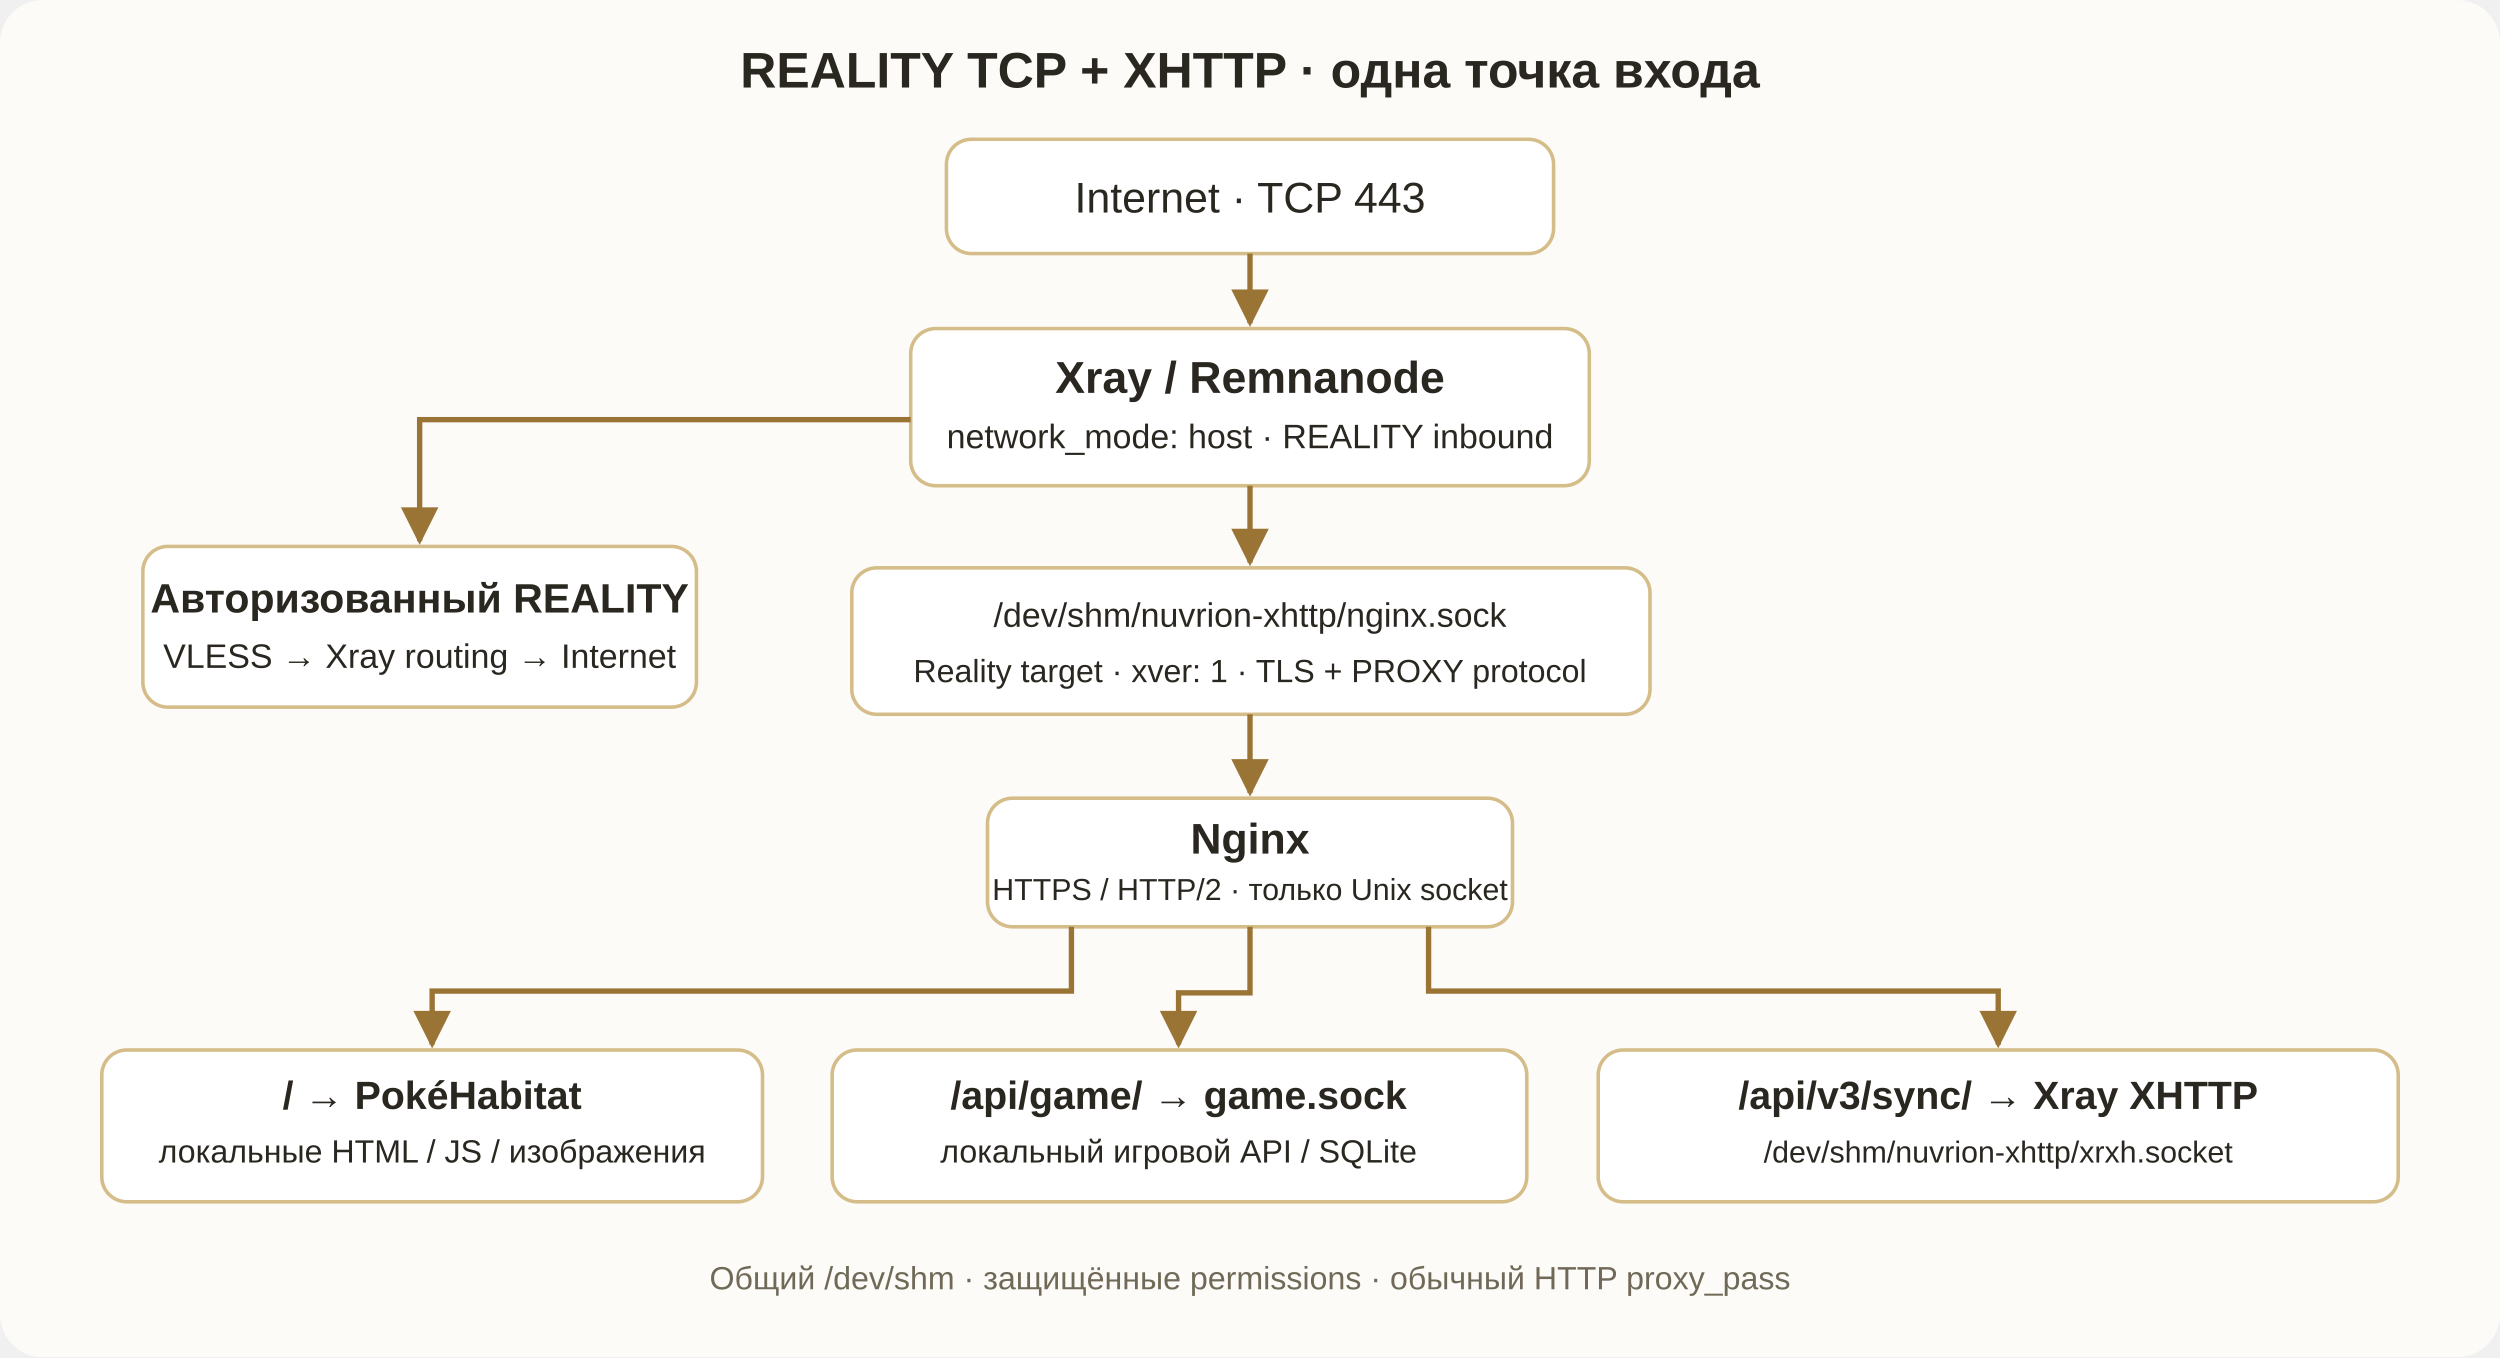
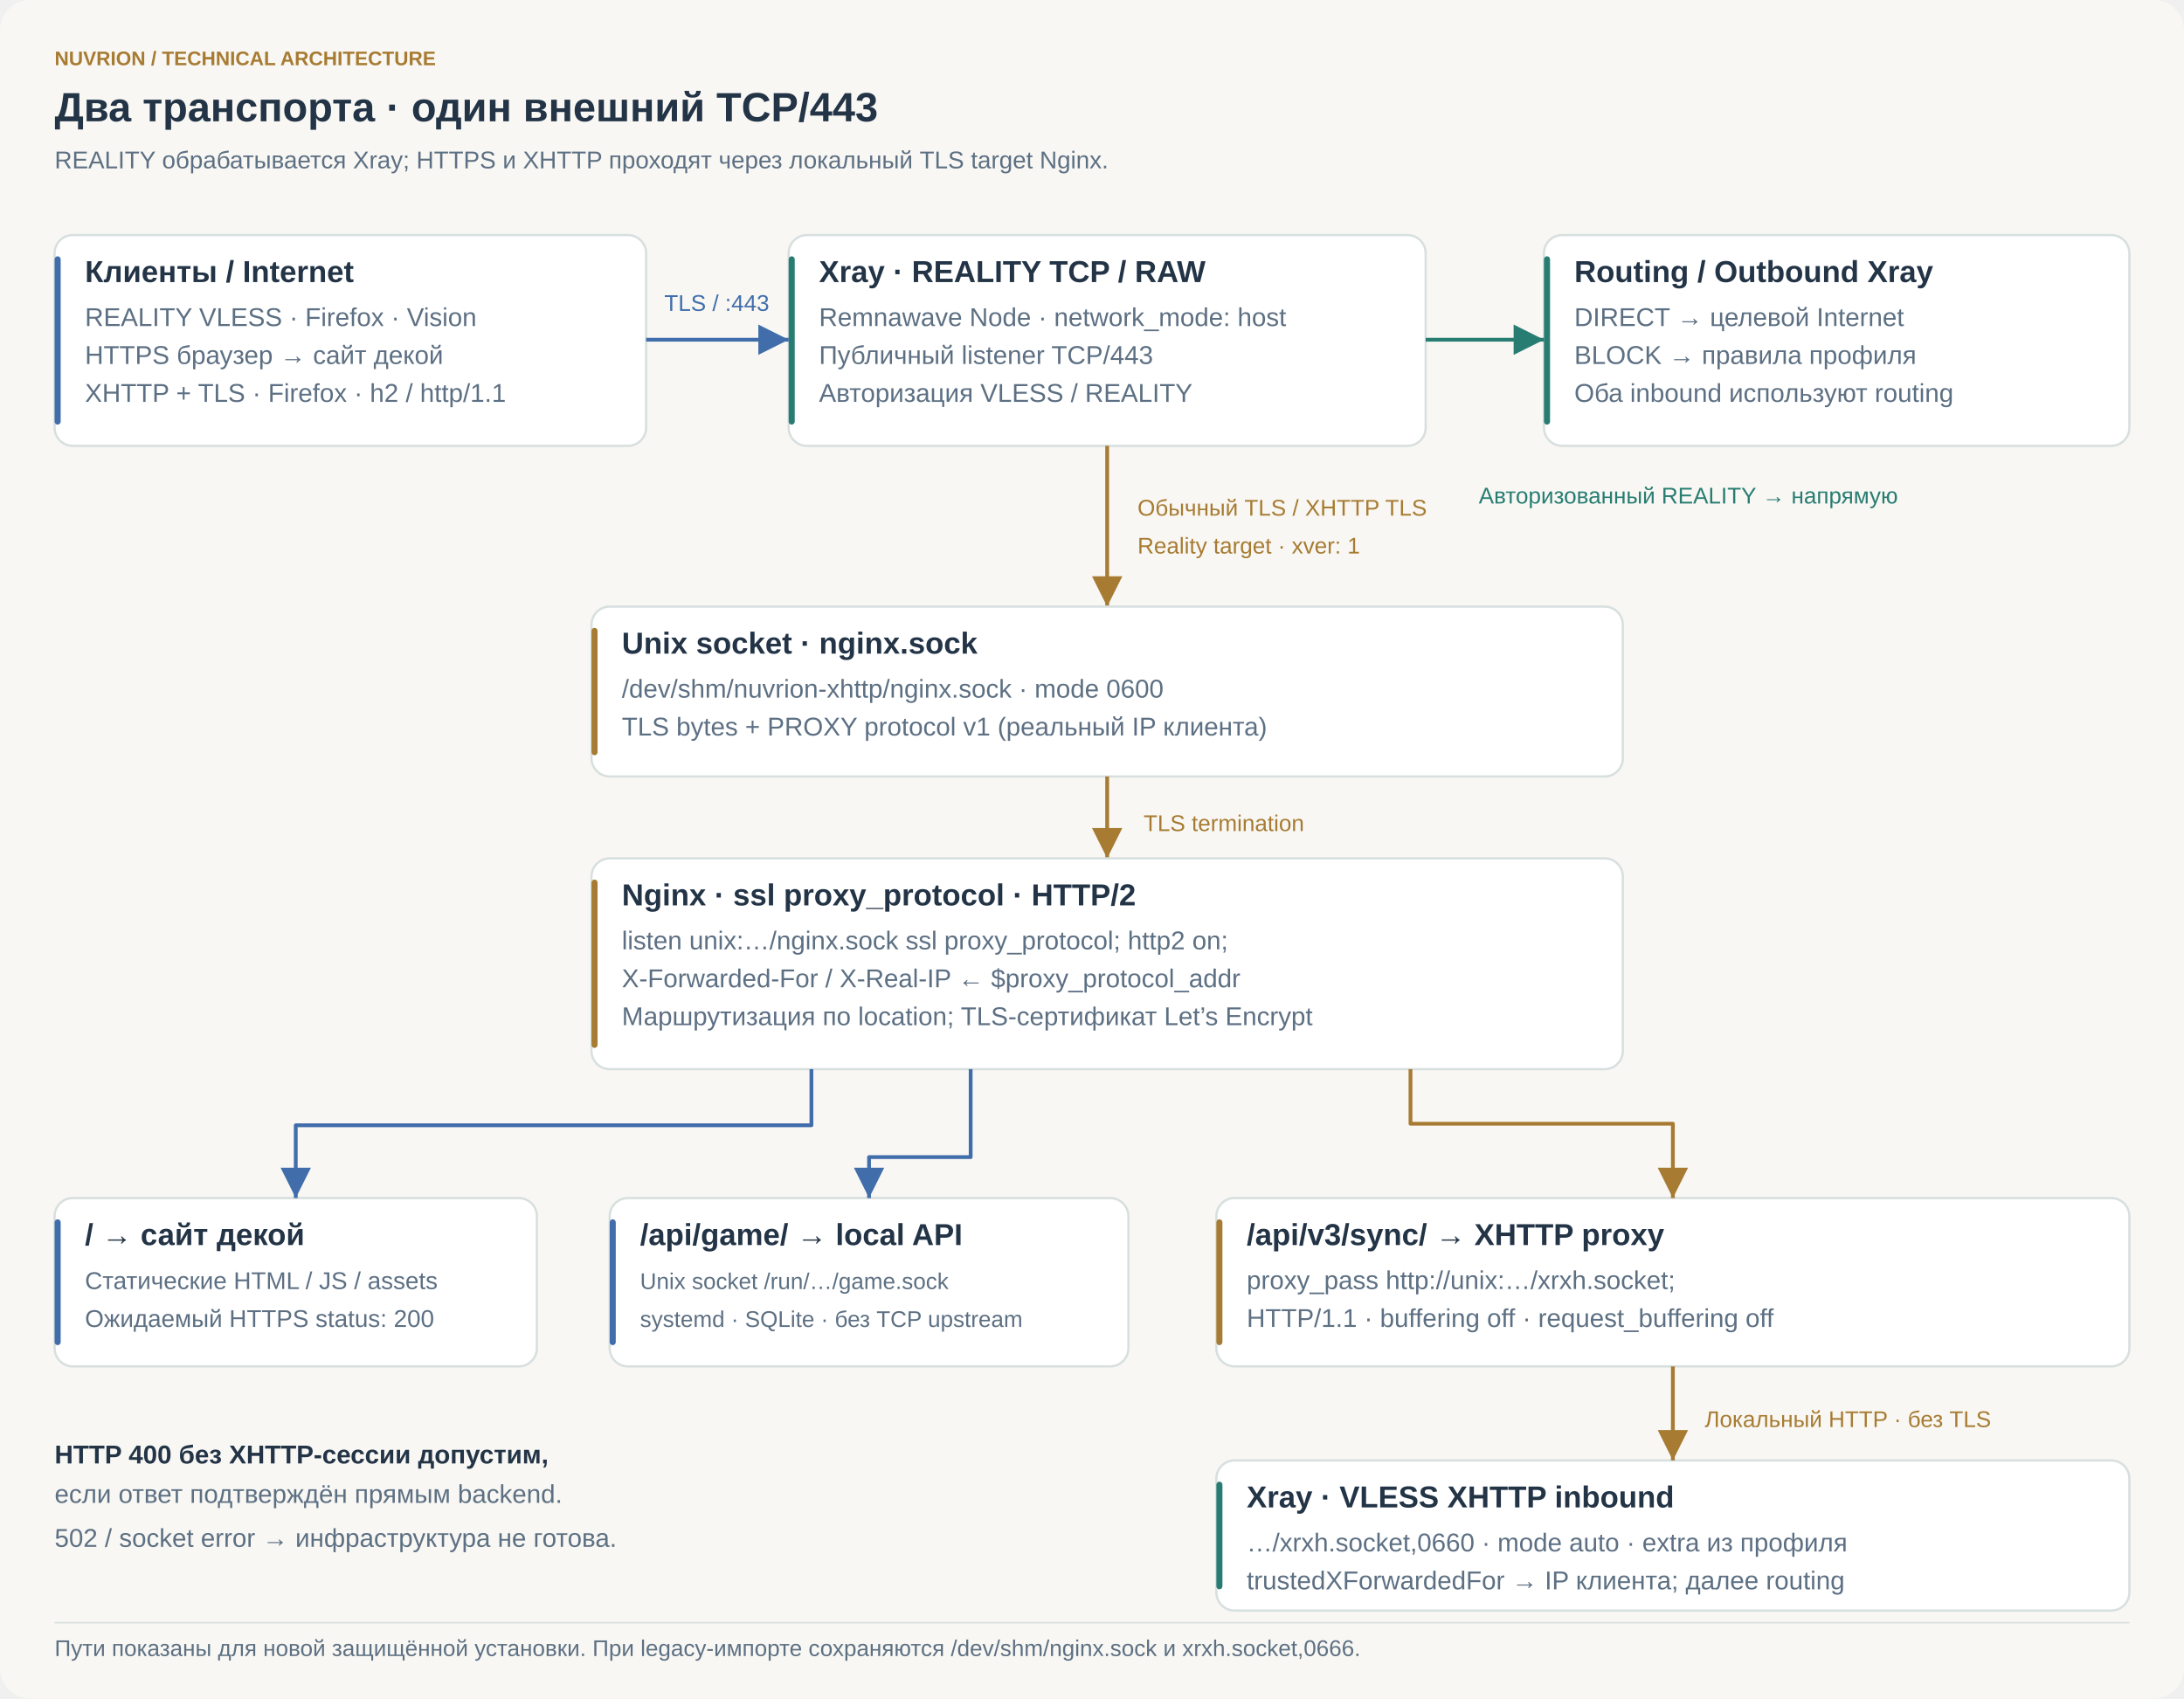
- <svg xmlns="http://www.w3.org/2000/svg" width="1400" height="760" viewBox="0 0 1400 760" role="img" aria-labelledby="title desc">
+ <svg xmlns="http://www.w3.org/2000/svg" width="1440" height="1120" viewBox="0 0 1440 1120" role="img" aria-labelledby="title desc">
  <defs>
-     <marker id="arrow" viewBox="0 0 10 10" refX="9" refY="5" markerWidth="7" markerHeight="7" orient="auto-start-reverse">
-       <path d="M0 0L10 5L0 10z" fill="#9a7434" />
+     <marker id="gold" markerWidth="10" markerHeight="10" refX="8" refY="4" orient="auto" markerUnits="strokeWidth">
+       <path d="M0 0L8 4L0 8Z" fill="#a77b32" />
+     </marker>
+     <marker id="teal" markerWidth="10" markerHeight="10" refX="8" refY="4" orient="auto" markerUnits="strokeWidth">
+       <path d="M0 0L8 4L0 8Z" fill="#287d72" />
+     </marker>
+     <marker id="blue" markerWidth="10" markerHeight="10" refX="8" refY="4" orient="auto" markerUnits="strokeWidth">
+       <path d="M0 0L8 4L0 8Z" fill="#416eab" />
+     </marker>
+     <marker id="gray" markerWidth="10" markerHeight="10" refX="8" refY="4" orient="auto" markerUnits="strokeWidth">
+       <path d="M0 0L8 4L0 8Z" fill="#5d7083" />
    </marker>
  </defs>
-   <rect width="1400" height="760" rx="24" fill="#fcfbf8" />
-   <g font-family="Segoe UI,Arial,sans-serif" text-anchor="middle" fill="#292720">
-     <text x="700" y="49" font-size="28" font-weight="700">REALITY TCP + XHTTP · одна точка входа</text>
-     <g fill="#fff" stroke="#d5bd89" stroke-width="2">
-       <rect x="530" y="78" width="340" height="64" rx="14" />
-       <rect x="510" y="184" width="380" height="88" rx="14" />
-       <rect x="80" y="306" width="310" height="90" rx="14" />
-       <rect x="477" y="318" width="447" height="82" rx="14" />
-       <rect x="553" y="447" width="294" height="72" rx="14" />
-       <rect x="57" y="588" width="370" height="85" rx="14" />
-       <rect x="466" y="588" width="389" height="85" rx="14" />
-       <rect x="895" y="588" width="448" height="85" rx="14" />
-     </g>
-     <text x="700" y="119" font-size="24">Internet · TCP 443</text>
-     <text x="700" y="220" font-size="25" font-weight="700">Xray / Remnanode</text>
-     <text x="700" y="251" font-size="19">network_mode: host · REALITY inbound</text>
-     <text x="235" y="343" font-size="23" font-weight="700">Авторизованный REALITY</text>
-     <text x="235" y="374" font-size="19">VLESS → Xray routing → Internet</text>
-     <text x="700" y="351" font-size="19">/dev/shm/nuvrion-xhttp/nginx.sock</text>
-     <text x="700" y="382" font-size="18">Reality target · xver: 1 · TLS + PROXY protocol</text>
-     <text x="700" y="478" font-size="24" font-weight="700">Nginx</text>
-     <text x="700" y="504" font-size="17">HTTPS / HTTP/2 · только Unix socket</text>
-     <text x="242" y="621" font-size="22" font-weight="700">/ → PokéHabitat</text>
-     <text x="242" y="651" font-size="18">локальные HTML / JS / изображения</text>
-     <text x="660" y="621" font-size="22" font-weight="700">/api/game/ → game.sock</text>
-     <text x="660" y="651" font-size="18">локальный игровой API / SQLite</text>
-     <text x="1119" y="621" font-size="22" font-weight="700">/api/v3/sync/ → Xray XHTTP</text>
-     <text x="1119" y="651" font-size="17">/dev/shm/nuvrion-xhttp/xrxh.socket</text>
-     <text x="700" y="722" font-size="18" fill="#706957">Общий /dev/shm · защищённые permissions · обычный HTTP proxy_pass</text>
-   </g>
-   <g fill="none" stroke="#9a7434" stroke-width="3" marker-end="url(#arrow)">
-     <path d="M700 142V181" />
-     <path d="M700 272V315" />
-     <path d="M510 235H235V303" />
-     <path d="M700 400V444" />
-     <path d="M600 519V555H242V585" />
-     <path d="M700 519V556H660V585" />
-     <path d="M800 519V555H1119V585" />
-   </g>
+   <rect width="1440" height="1120" rx="20" fill="#f8f7f3" />
+   <text x="36" y="43" font-family="Segoe UI, Arial, sans-serif" font-size="13" fill="#a77b32" font-weight="700">NUVRION / TECHNICAL ARCHITECTURE</text>
+   <text x="36" y="80" font-family="Segoe UI, Arial, sans-serif" font-size="27" fill="#233447" font-weight="700">Два транспорта · один внешний TCP/443</text>
+   <text x="36" y="111" font-family="Segoe UI, Arial, sans-serif" font-size="16" fill="#5d7083" font-weight="400">REALITY обрабатывается Xray; HTTPS и XHTTP проходят через локальный TLS target Nginx.</text>
+   <rect x="36" y="155" width="390" height="139" rx="12" fill="#ffffff" stroke="#d8dfdf" stroke-width="1.5" />
+   <rect x="36" y="169" width="4" height="111" rx="2" fill="#416eab" />
+   <text x="56" y="186" font-family="Segoe UI, Arial, sans-serif" font-size="20" fill="#233447" font-weight="650">Клиенты / Internet</text>
+   <text x="56" y="215" font-family="Segoe UI, Arial, sans-serif" font-size="17" fill="#5d7083" font-weight="400">REALITY VLESS · Firefox · Vision</text>
+   <text x="56" y="240" font-family="Segoe UI, Arial, sans-serif" font-size="17" fill="#5d7083" font-weight="400">HTTPS браузер → сайт декой</text>
+   <text x="56" y="265" font-family="Segoe UI, Arial, sans-serif" font-size="17" fill="#5d7083" font-weight="400">XHTTP + TLS · Firefox · h2 / http/1.1</text>
+   <rect x="520" y="155" width="420" height="139" rx="12" fill="#ffffff" stroke="#d8dfdf" stroke-width="1.5" />
+   <rect x="520" y="169" width="4" height="111" rx="2" fill="#287d72" />
+   <text x="540" y="186" font-family="Segoe UI, Arial, sans-serif" font-size="20" fill="#233447" font-weight="650">Xray · REALITY TCP / RAW</text>
+   <text x="540" y="215" font-family="Segoe UI, Arial, sans-serif" font-size="17" fill="#5d7083" font-weight="400">Remnawave Node · network_mode: host</text>
+   <text x="540" y="240" font-family="Segoe UI, Arial, sans-serif" font-size="17" fill="#5d7083" font-weight="400">Публичный listener TCP/443</text>
+   <text x="540" y="265" font-family="Segoe UI, Arial, sans-serif" font-size="17" fill="#5d7083" font-weight="400">Авторизация VLESS / REALITY</text>
+   <path d="M426,224 L520,224" fill="none" stroke="#416eab" stroke-width="2.5" stroke-linejoin="round" marker-end="url(#blue)" />
+   <text x="438" y="205" font-family="Segoe UI, Arial, sans-serif" font-size="15" fill="#416eab" font-weight="500">TLS / :443</text>
+   <rect x="1018" y="155" width="386" height="139" rx="12" fill="#ffffff" stroke="#d8dfdf" stroke-width="1.5" />
+   <rect x="1018" y="169" width="4" height="111" rx="2" fill="#287d72" />
+   <text x="1038" y="186" font-family="Segoe UI, Arial, sans-serif" font-size="20" fill="#233447" font-weight="650">Routing / Outbound Xray</text>
+   <text x="1038" y="215" font-family="Segoe UI, Arial, sans-serif" font-size="17" fill="#5d7083" font-weight="400">DIRECT → целевой Internet</text>
+   <text x="1038" y="240" font-family="Segoe UI, Arial, sans-serif" font-size="17" fill="#5d7083" font-weight="400">BLOCK → правила профиля</text>
+   <text x="1038" y="265" font-family="Segoe UI, Arial, sans-serif" font-size="17" fill="#5d7083" font-weight="400">Оба inbound используют routing</text>
+   <path d="M940,224 L1018,224" fill="none" stroke="#287d72" stroke-width="2.5" stroke-linejoin="round" marker-end="url(#teal)" />
+   <text x="975" y="332" font-family="Segoe UI, Arial, sans-serif" font-size="15" fill="#287d72" font-weight="500">Авторизованный REALITY → напрямую</text>
+   <path d="M730,294 L730,400" fill="none" stroke="#a77b32" stroke-width="2.5" stroke-linejoin="round" marker-end="url(#gold)" />
+   <text x="750" y="340" font-family="Segoe UI, Arial, sans-serif" font-size="15" fill="#a77b32" font-weight="500">Обычный TLS / XHTTP TLS</text>
+   <text x="750" y="365" font-family="Segoe UI, Arial, sans-serif" font-size="15" fill="#a77b32" font-weight="500">Reality target · xver: 1</text>
+   <rect x="390" y="400" width="680" height="112" rx="12" fill="#ffffff" stroke="#d8dfdf" stroke-width="1.5" />
+   <rect x="390" y="414" width="4" height="84" rx="2" fill="#a77b32" />
+   <text x="410" y="431" font-family="Segoe UI, Arial, sans-serif" font-size="20" fill="#233447" font-weight="650">Unix socket · nginx.sock</text>
+   <text x="410" y="460" font-family="Segoe UI, Arial, sans-serif" font-size="17" fill="#5d7083" font-weight="400">/dev/shm/nuvrion-xhttp/nginx.sock · mode 0600</text>
+   <text x="410" y="485" font-family="Segoe UI, Arial, sans-serif" font-size="17" fill="#5d7083" font-weight="400">TLS bytes + PROXY protocol v1 (реальный IP клиента)</text>
+   <path d="M730,512 L730,566" fill="none" stroke="#a77b32" stroke-width="2.5" stroke-linejoin="round" marker-end="url(#gold)" />
+   <text x="754" y="548" font-family="Segoe UI, Arial, sans-serif" font-size="15" fill="#a77b32" font-weight="500">TLS termination</text>
+   <rect x="390" y="566" width="680" height="139" rx="12" fill="#ffffff" stroke="#d8dfdf" stroke-width="1.5" />
+   <rect x="390" y="580" width="4" height="111" rx="2" fill="#a77b32" />
+   <text x="410" y="597" font-family="Segoe UI, Arial, sans-serif" font-size="20" fill="#233447" font-weight="650">Nginx · ssl proxy_protocol · HTTP/2</text>
+   <text x="410" y="626" font-family="Segoe UI, Arial, sans-serif" font-size="17" fill="#5d7083" font-weight="400">listen unix:…/nginx.sock ssl proxy_protocol;  http2 on;</text>
+   <text x="410" y="651" font-family="Segoe UI, Arial, sans-serif" font-size="17" fill="#5d7083" font-weight="400">X-Forwarded-For / X-Real-IP ← $proxy_protocol_addr</text>
+   <text x="410" y="676" font-family="Segoe UI, Arial, sans-serif" font-size="17" fill="#5d7083" font-weight="400">Маршрутизация по location; TLS-сертификат Let’s Encrypt</text>
+   <rect x="36" y="790" width="318" height="111" rx="12" fill="#ffffff" stroke="#d8dfdf" stroke-width="1.5" />
+   <rect x="36" y="804" width="4" height="83" rx="2" fill="#416eab" />
+   <text x="56" y="821" font-family="Segoe UI, Arial, sans-serif" font-size="20" fill="#233447" font-weight="650">/ → сайт декой</text>
+   <text x="56" y="850" font-family="Segoe UI, Arial, sans-serif" font-size="16" fill="#5d7083" font-weight="400">Статические HTML / JS / assets</text>
+   <text x="56" y="875" font-family="Segoe UI, Arial, sans-serif" font-size="16" fill="#5d7083" font-weight="400">Ожидаемый HTTPS status: 200</text>
+   <rect x="402" y="790" width="342" height="111" rx="12" fill="#ffffff" stroke="#d8dfdf" stroke-width="1.5" />
+   <rect x="402" y="804" width="4" height="83" rx="2" fill="#416eab" />
+   <text x="422" y="821" font-family="Segoe UI, Arial, sans-serif" font-size="20" fill="#233447" font-weight="650">/api/game/ → local API</text>
+   <text x="422" y="850" font-family="Segoe UI, Arial, sans-serif" font-size="15" fill="#5d7083" font-weight="400">Unix socket /run/…/game.sock</text>
+   <text x="422" y="875" font-family="Segoe UI, Arial, sans-serif" font-size="15" fill="#5d7083" font-weight="400">systemd · SQLite · без TCP upstream</text>
+   <rect x="802" y="790" width="602" height="111" rx="12" fill="#ffffff" stroke="#d8dfdf" stroke-width="1.5" />
+   <rect x="802" y="804" width="4" height="83" rx="2" fill="#a77b32" />
+   <text x="822" y="821" font-family="Segoe UI, Arial, sans-serif" font-size="20" fill="#233447" font-weight="650">/api/v3/sync/ → XHTTP proxy</text>
+   <text x="822" y="850" font-family="Segoe UI, Arial, sans-serif" font-size="17" fill="#5d7083" font-weight="400">proxy_pass http://unix:…/xrxh.socket;</text>
+   <text x="822" y="875" font-family="Segoe UI, Arial, sans-serif" font-size="17" fill="#5d7083" font-weight="400">HTTP/1.1 · buffering off · request_buffering off</text>
+   <path d="M535,705 L535,742 L195,742 L195,790" fill="none" stroke="#416eab" stroke-width="2.5" stroke-linejoin="round" marker-end="url(#blue)" />
+   <path d="M640,705 L640,763 L573,763 L573,790" fill="none" stroke="#416eab" stroke-width="2.5" stroke-linejoin="round" marker-end="url(#blue)" />
+   <path d="M930,705 L930,741 L1103,741 L1103,790" fill="none" stroke="#a77b32" stroke-width="2.5" stroke-linejoin="round" marker-end="url(#gold)" />
+   <rect x="802" y="963" width="602" height="99" rx="12" fill="#ffffff" stroke="#d8dfdf" stroke-width="1.5" />
+   <rect x="802" y="977" width="4" height="71" rx="2" fill="#287d72" />
+   <text x="822" y="994" font-family="Segoe UI, Arial, sans-serif" font-size="20" fill="#233447" font-weight="650">Xray · VLESS XHTTP inbound</text>
+   <text x="822" y="1023" font-family="Segoe UI, Arial, sans-serif" font-size="17" fill="#5d7083" font-weight="400">…/xrxh.socket,0660 · mode auto · extra из профиля</text>
+   <text x="822" y="1048" font-family="Segoe UI, Arial, sans-serif" font-size="17" fill="#5d7083" font-weight="400">trustedXForwardedFor → IP клиента; далее routing</text>
+   <path d="M1103,901 L1103,963" fill="none" stroke="#a77b32" stroke-width="2.5" stroke-linejoin="round" marker-end="url(#gold)" />
+   <text x="1124" y="941" font-family="Segoe UI, Arial, sans-serif" font-size="15" fill="#a77b32" font-weight="500">Локальный HTTP · без TLS</text>
+   <text x="36" y="965" font-family="Segoe UI, Arial, sans-serif" font-size="17" fill="#233447" font-weight="600">HTTP 400 без XHTTP-сессии допустим,</text>
+   <text x="36" y="991" font-family="Segoe UI, Arial, sans-serif" font-size="17" fill="#5d7083" font-weight="400">если ответ подтверждён прямым backend.</text>
+   <text x="36" y="1020" font-family="Segoe UI, Arial, sans-serif" font-size="17" fill="#5d7083" font-weight="400">502 / socket error → инфраструктура не готова.</text>
+   <path d="M36,1070 H1404" stroke="#d9dfdf" />
+   <text x="36" y="1092" font-family="Segoe UI, Arial, sans-serif" font-size="15" fill="#5d7083" font-weight="400">Пути показаны для новой защищённой установки. При legacy-импорте сохраняются /dev/shm/nginx.sock и xrxh.socket,0666.</text>
</svg>
